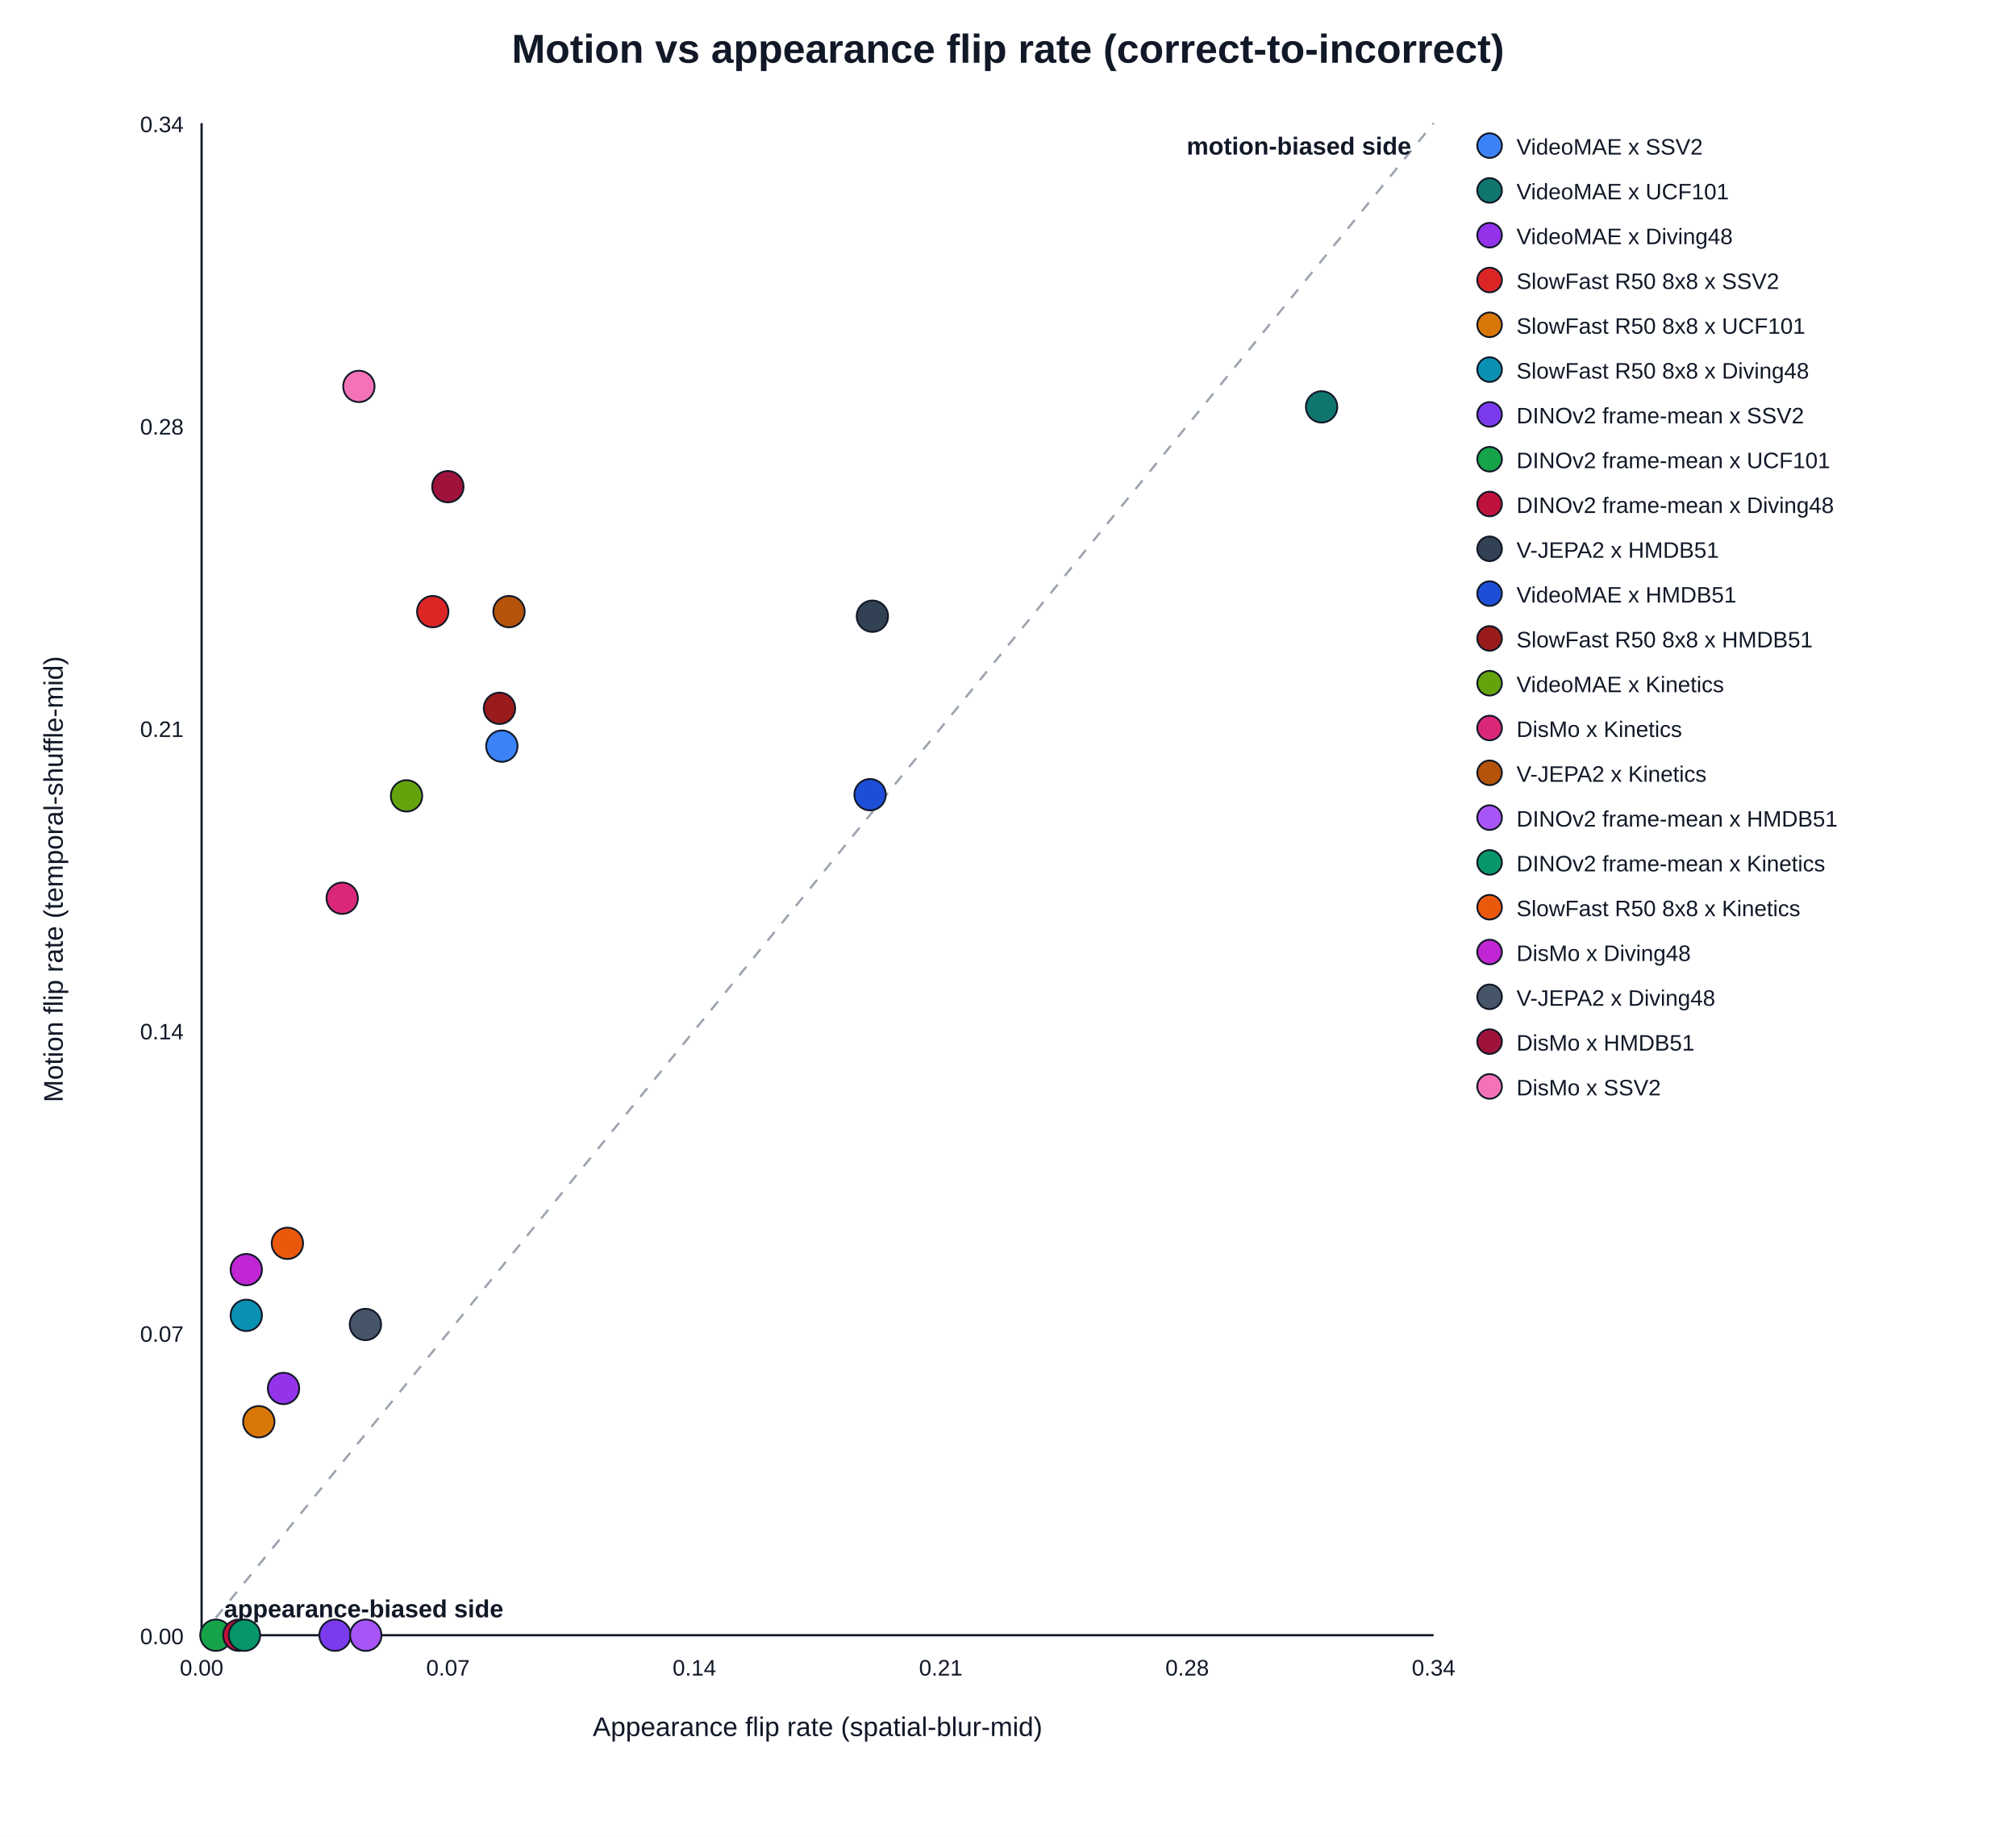
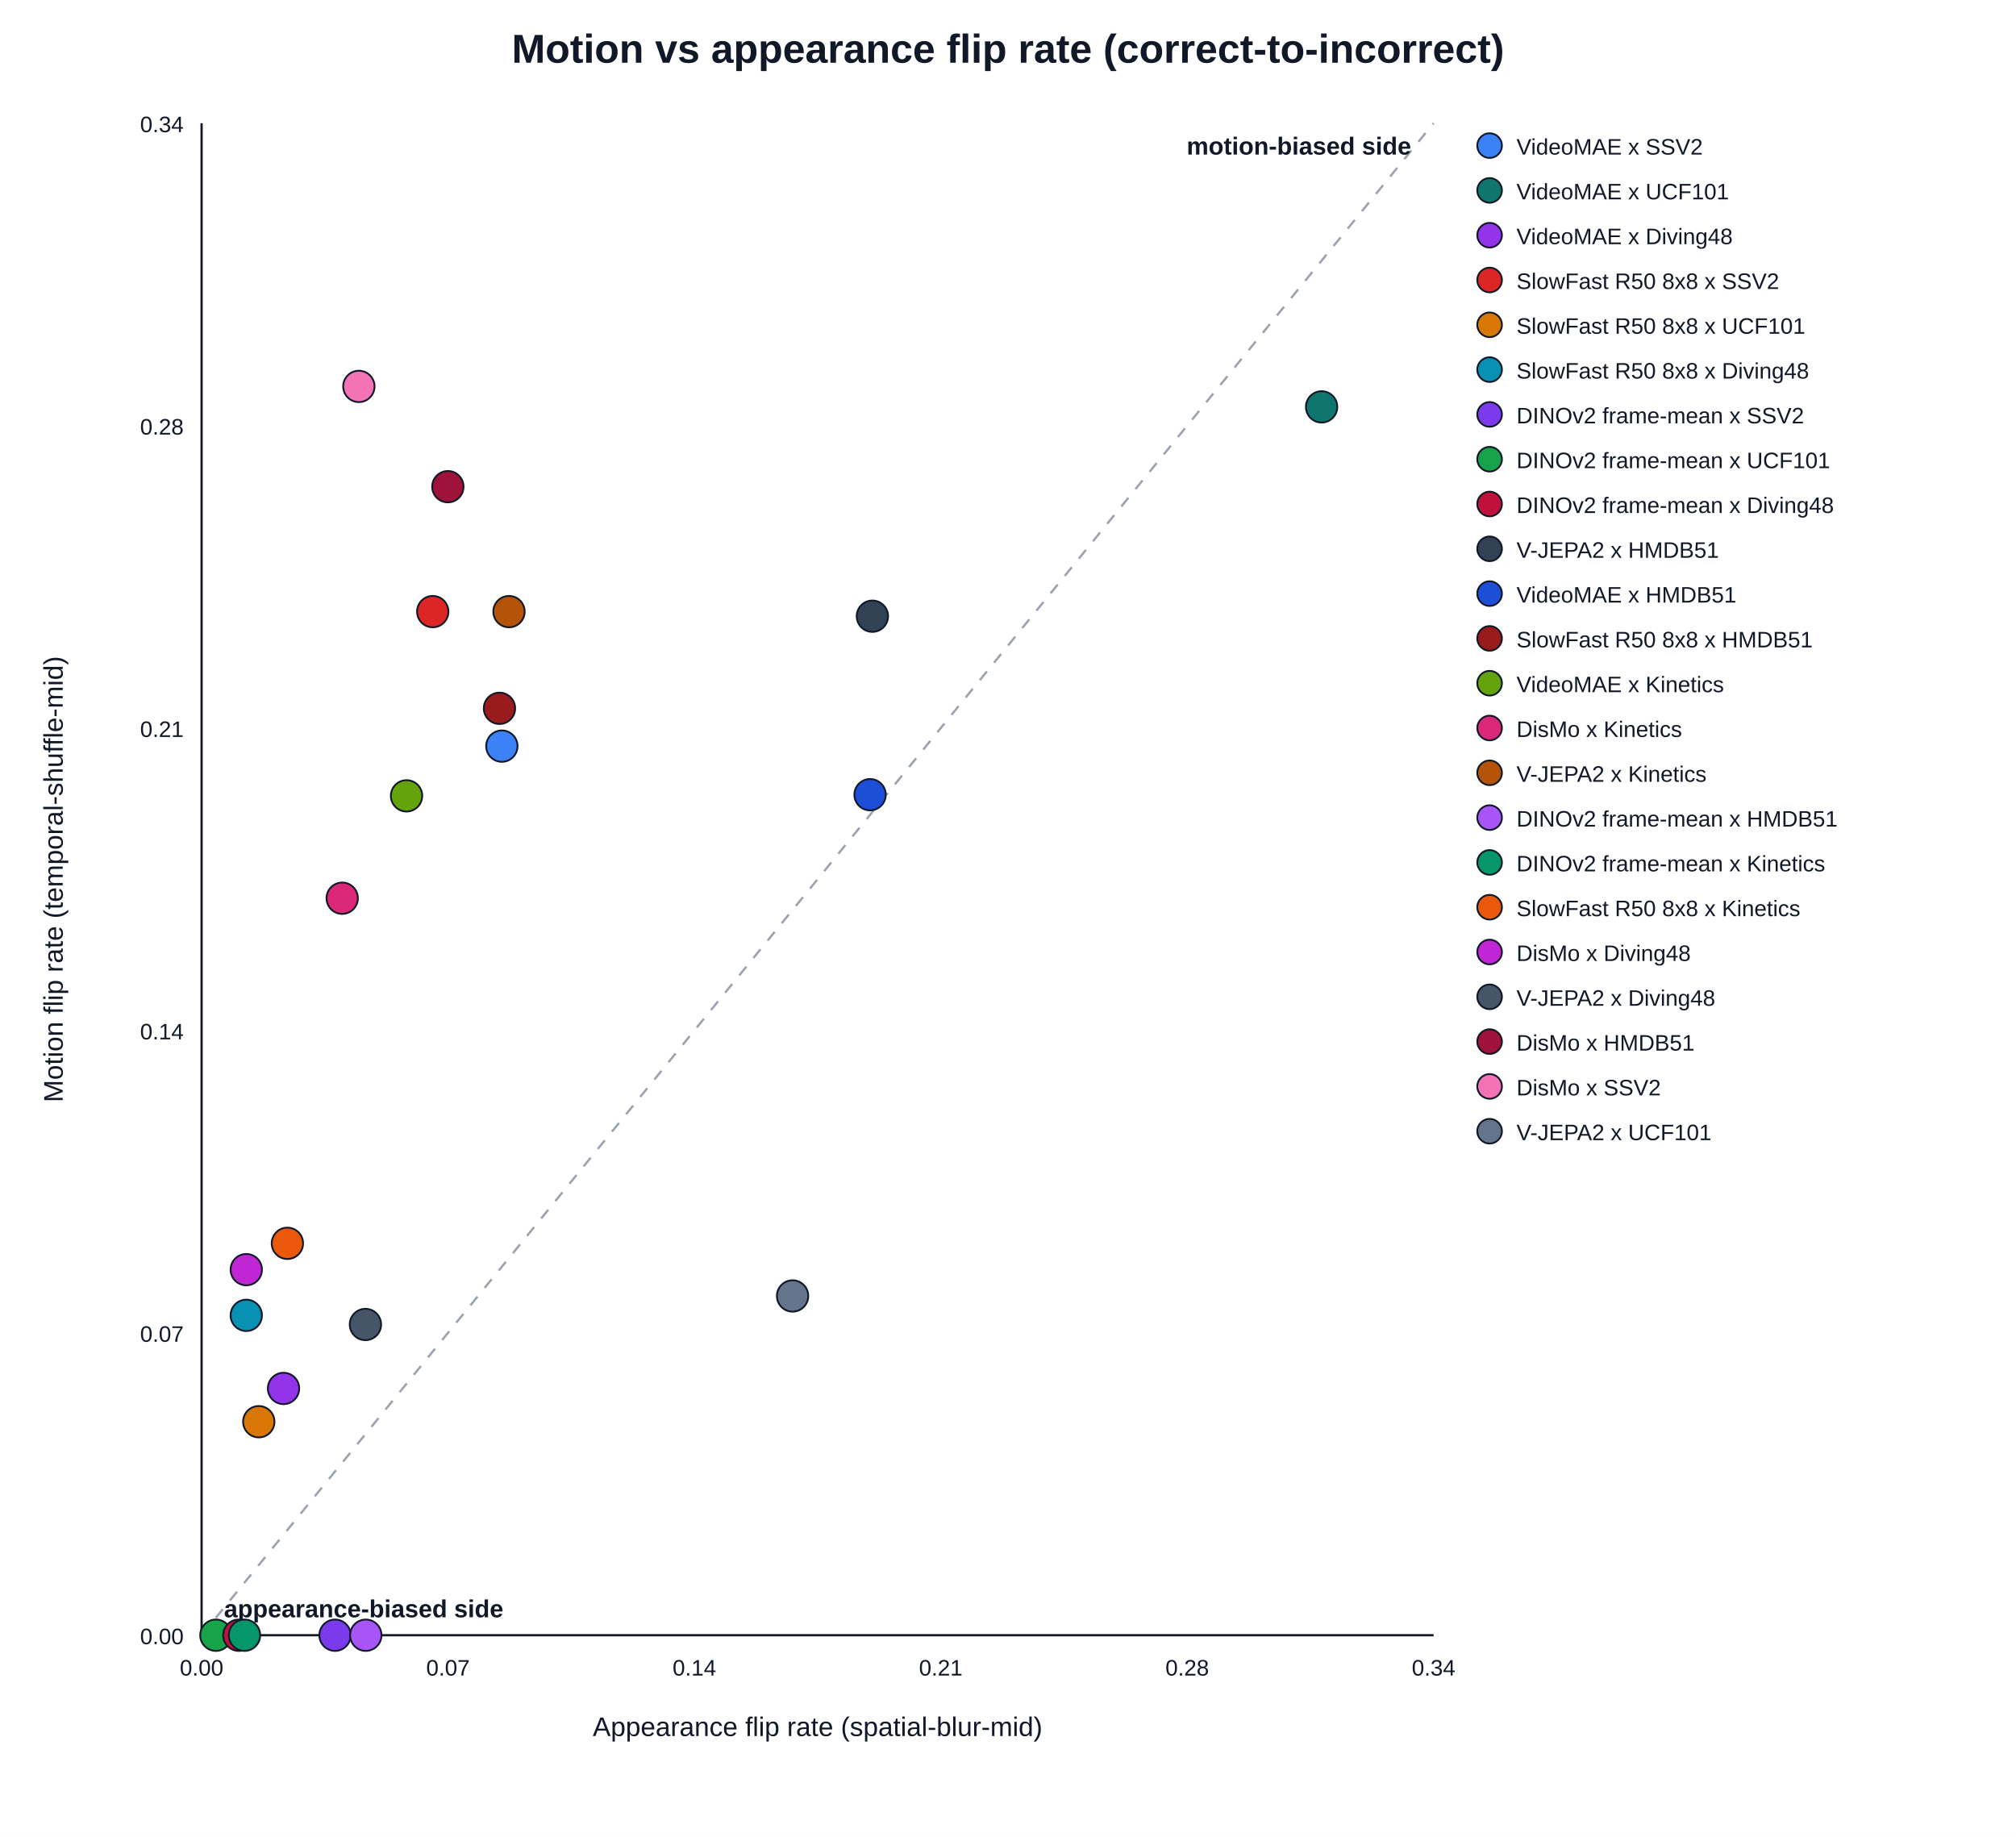
<svg xmlns="http://www.w3.org/2000/svg" width="900" height="820" viewBox="0 0 900 820">
  <rect width="100%" height="100%" fill="#ffffff" />
  <style>text { font-family: Arial, Helvetica, sans-serif; fill: #111827; }</style>
  <text x="450.00" y="28.00" font-size="18" font-weight="700" text-anchor="middle">Motion vs appearance flip rate (correct-to-incorrect)</text>
  <line x1="90" y1="730" x2="640" y2="730" stroke="#111827" stroke-width="1" />
  <line x1="90" y1="55" x2="90" y2="730" stroke="#111827" stroke-width="1" />
  <line x1="90.00" y1="730.00" x2="640.00" y2="55.00" stroke="#9ca3af" stroke-dasharray="5 5" />
  <text x="365.00" y="775.00" font-size="12" font-weight="400" text-anchor="middle">Appearance flip rate (spatial-blur-mid)</text>
  <text x="28.00" y="392.50" font-size="12" font-weight="400" text-anchor="middle" transform="rotate(-90 28.00 392.50)">Motion flip rate (temporal-shuffle-mid)</text>
  <text x="630.00" y="69.00" font-size="11" font-weight="600" text-anchor="end">motion-biased side</text>
  <text x="100.00" y="722.00" font-size="11" font-weight="600" text-anchor="start">appearance-biased side</text>
  <text x="90.00" y="748.00" font-size="10" font-weight="400" text-anchor="middle">0.00</text>
  <text x="82.00" y="734.00" font-size="10" font-weight="400" text-anchor="end">0.00</text>
  <text x="200.00" y="748.00" font-size="10" font-weight="400" text-anchor="middle">0.07</text>
  <text x="82.00" y="599.00" font-size="10" font-weight="400" text-anchor="end">0.07</text>
  <text x="310.00" y="748.00" font-size="10" font-weight="400" text-anchor="middle">0.14</text>
  <text x="82.00" y="464.00" font-size="10" font-weight="400" text-anchor="end">0.14</text>
  <text x="420.00" y="748.00" font-size="10" font-weight="400" text-anchor="middle">0.21</text>
  <text x="82.00" y="329.00" font-size="10" font-weight="400" text-anchor="end">0.21</text>
  <text x="530.00" y="748.00" font-size="10" font-weight="400" text-anchor="middle">0.28</text>
  <text x="82.00" y="194.00" font-size="10" font-weight="400" text-anchor="end">0.28</text>
  <text x="640.00" y="748.00" font-size="10" font-weight="400" text-anchor="middle">0.34</text>
  <text x="82.00" y="59.00" font-size="10" font-weight="400" text-anchor="end">0.34</text>
  <circle cx="224.04" cy="333.09" r="7" fill="#3b82f6" stroke="#111827" stroke-width="0.8" />
  <circle cx="590.00" cy="181.64" r="7" fill="#0f766e" stroke="#111827" stroke-width="0.8" />
  <circle cx="126.57" cy="619.84" r="7" fill="#9333ea" stroke="#111827" stroke-width="0.8" />
  <circle cx="193.19" cy="273.04" r="7" fill="#dc2626" stroke="#111827" stroke-width="0.8" />
  <circle cx="115.53" cy="634.69" r="7" fill="#d97706" stroke="#111827" stroke-width="0.8" />
  <circle cx="109.95" cy="587.20" r="7" fill="#0891b2" stroke="#111827" stroke-width="0.8" />
  <circle cx="149.57" cy="730.00" r="7" fill="#7c3aed" stroke="#111827" stroke-width="0.8" />
  <circle cx="96.38" cy="730.00" r="7" fill="#16a34a" stroke="#111827" stroke-width="0.8" />
  <circle cx="106.62" cy="730.00" r="7" fill="#be123c" stroke="#111827" stroke-width="0.8" />
  <circle cx="389.46" cy="275.09" r="7" fill="#334155" stroke="#111827" stroke-width="0.8" />
  <circle cx="388.42" cy="354.77" r="7" fill="#1d4ed8" stroke="#111827" stroke-width="0.8" />
  <circle cx="222.98" cy="316.21" r="7" fill="#991b1b" stroke="#111827" stroke-width="0.8" />
  <circle cx="181.49" cy="355.29" r="7" fill="#65a30d" stroke="#111827" stroke-width="0.8" />
  <circle cx="152.77" cy="400.99" r="7" fill="#db2777" stroke="#111827" stroke-width="0.8" />
  <circle cx="227.23" cy="273.04" r="7" fill="#b45309" stroke="#111827" stroke-width="0.8" />
  <circle cx="163.30" cy="730.00" r="7" fill="#a855f7" stroke="#111827" stroke-width="0.8" />
  <circle cx="109.15" cy="730.00" r="7" fill="#059669" stroke="#111827" stroke-width="0.8" />
  <circle cx="128.30" cy="555.05" r="7" fill="#ea580c" stroke="#111827" stroke-width="0.8" />
  <circle cx="109.95" cy="566.80" r="7" fill="#c026d3" stroke="#111827" stroke-width="0.8" />
  <circle cx="163.14" cy="591.28" r="7" fill="#475569" stroke="#111827" stroke-width="0.8" />
  <circle cx="199.94" cy="217.27" r="7" fill="#9f1239" stroke="#111827" stroke-width="0.8" />
  <circle cx="160.21" cy="172.50" r="7" fill="#f472b6" stroke="#111827" stroke-width="0.8" />
+   <circle cx="353.83" cy="578.55" r="7" fill="#64748b" stroke="#111827" stroke-width="0.8" />
  <circle cx="665" cy="65" r="5.5" fill="#3b82f6" stroke="#111827" stroke-width="0.8" />
  <text x="677.00" y="69.00" font-size="10" font-weight="400" text-anchor="start">VideoMAE x SSV2</text>
  <circle cx="665" cy="85" r="5.5" fill="#0f766e" stroke="#111827" stroke-width="0.8" />
  <text x="677.00" y="89.00" font-size="10" font-weight="400" text-anchor="start">VideoMAE x UCF101</text>
  <circle cx="665" cy="105" r="5.5" fill="#9333ea" stroke="#111827" stroke-width="0.8" />
  <text x="677.00" y="109.00" font-size="10" font-weight="400" text-anchor="start">VideoMAE x Diving48</text>
  <circle cx="665" cy="125" r="5.5" fill="#dc2626" stroke="#111827" stroke-width="0.8" />
  <text x="677.00" y="129.00" font-size="10" font-weight="400" text-anchor="start">SlowFast R50 8x8 x SSV2</text>
  <circle cx="665" cy="145" r="5.5" fill="#d97706" stroke="#111827" stroke-width="0.8" />
  <text x="677.00" y="149.00" font-size="10" font-weight="400" text-anchor="start">SlowFast R50 8x8 x UCF101</text>
  <circle cx="665" cy="165" r="5.5" fill="#0891b2" stroke="#111827" stroke-width="0.8" />
  <text x="677.00" y="169.00" font-size="10" font-weight="400" text-anchor="start">SlowFast R50 8x8 x Diving48</text>
  <circle cx="665" cy="185" r="5.5" fill="#7c3aed" stroke="#111827" stroke-width="0.8" />
  <text x="677.00" y="189.00" font-size="10" font-weight="400" text-anchor="start">DINOv2 frame-mean x SSV2</text>
  <circle cx="665" cy="205" r="5.5" fill="#16a34a" stroke="#111827" stroke-width="0.8" />
  <text x="677.00" y="209.00" font-size="10" font-weight="400" text-anchor="start">DINOv2 frame-mean x UCF101</text>
  <circle cx="665" cy="225" r="5.5" fill="#be123c" stroke="#111827" stroke-width="0.8" />
  <text x="677.00" y="229.00" font-size="10" font-weight="400" text-anchor="start">DINOv2 frame-mean x Diving48</text>
  <circle cx="665" cy="245" r="5.5" fill="#334155" stroke="#111827" stroke-width="0.8" />
  <text x="677.00" y="249.00" font-size="10" font-weight="400" text-anchor="start">V-JEPA2 x HMDB51</text>
  <circle cx="665" cy="265" r="5.5" fill="#1d4ed8" stroke="#111827" stroke-width="0.8" />
  <text x="677.00" y="269.00" font-size="10" font-weight="400" text-anchor="start">VideoMAE x HMDB51</text>
  <circle cx="665" cy="285" r="5.5" fill="#991b1b" stroke="#111827" stroke-width="0.8" />
  <text x="677.00" y="289.00" font-size="10" font-weight="400" text-anchor="start">SlowFast R50 8x8 x HMDB51</text>
  <circle cx="665" cy="305" r="5.5" fill="#65a30d" stroke="#111827" stroke-width="0.8" />
  <text x="677.00" y="309.00" font-size="10" font-weight="400" text-anchor="start">VideoMAE x Kinetics</text>
  <circle cx="665" cy="325" r="5.5" fill="#db2777" stroke="#111827" stroke-width="0.8" />
  <text x="677.00" y="329.00" font-size="10" font-weight="400" text-anchor="start">DisMo x Kinetics</text>
  <circle cx="665" cy="345" r="5.5" fill="#b45309" stroke="#111827" stroke-width="0.8" />
  <text x="677.00" y="349.00" font-size="10" font-weight="400" text-anchor="start">V-JEPA2 x Kinetics</text>
  <circle cx="665" cy="365" r="5.5" fill="#a855f7" stroke="#111827" stroke-width="0.8" />
  <text x="677.00" y="369.00" font-size="10" font-weight="400" text-anchor="start">DINOv2 frame-mean x HMDB51</text>
  <circle cx="665" cy="385" r="5.5" fill="#059669" stroke="#111827" stroke-width="0.8" />
  <text x="677.00" y="389.00" font-size="10" font-weight="400" text-anchor="start">DINOv2 frame-mean x Kinetics</text>
  <circle cx="665" cy="405" r="5.5" fill="#ea580c" stroke="#111827" stroke-width="0.8" />
  <text x="677.00" y="409.00" font-size="10" font-weight="400" text-anchor="start">SlowFast R50 8x8 x Kinetics</text>
  <circle cx="665" cy="425" r="5.5" fill="#c026d3" stroke="#111827" stroke-width="0.8" />
  <text x="677.00" y="429.00" font-size="10" font-weight="400" text-anchor="start">DisMo x Diving48</text>
  <circle cx="665" cy="445" r="5.5" fill="#475569" stroke="#111827" stroke-width="0.8" />
  <text x="677.00" y="449.00" font-size="10" font-weight="400" text-anchor="start">V-JEPA2 x Diving48</text>
  <circle cx="665" cy="465" r="5.5" fill="#9f1239" stroke="#111827" stroke-width="0.8" />
  <text x="677.00" y="469.00" font-size="10" font-weight="400" text-anchor="start">DisMo x HMDB51</text>
  <circle cx="665" cy="485" r="5.5" fill="#f472b6" stroke="#111827" stroke-width="0.8" />
  <text x="677.00" y="489.00" font-size="10" font-weight="400" text-anchor="start">DisMo x SSV2</text>
+   <circle cx="665" cy="505" r="5.5" fill="#64748b" stroke="#111827" stroke-width="0.8" />
+   <text x="677.00" y="509.00" font-size="10" font-weight="400" text-anchor="start">V-JEPA2 x UCF101</text>
</svg>
